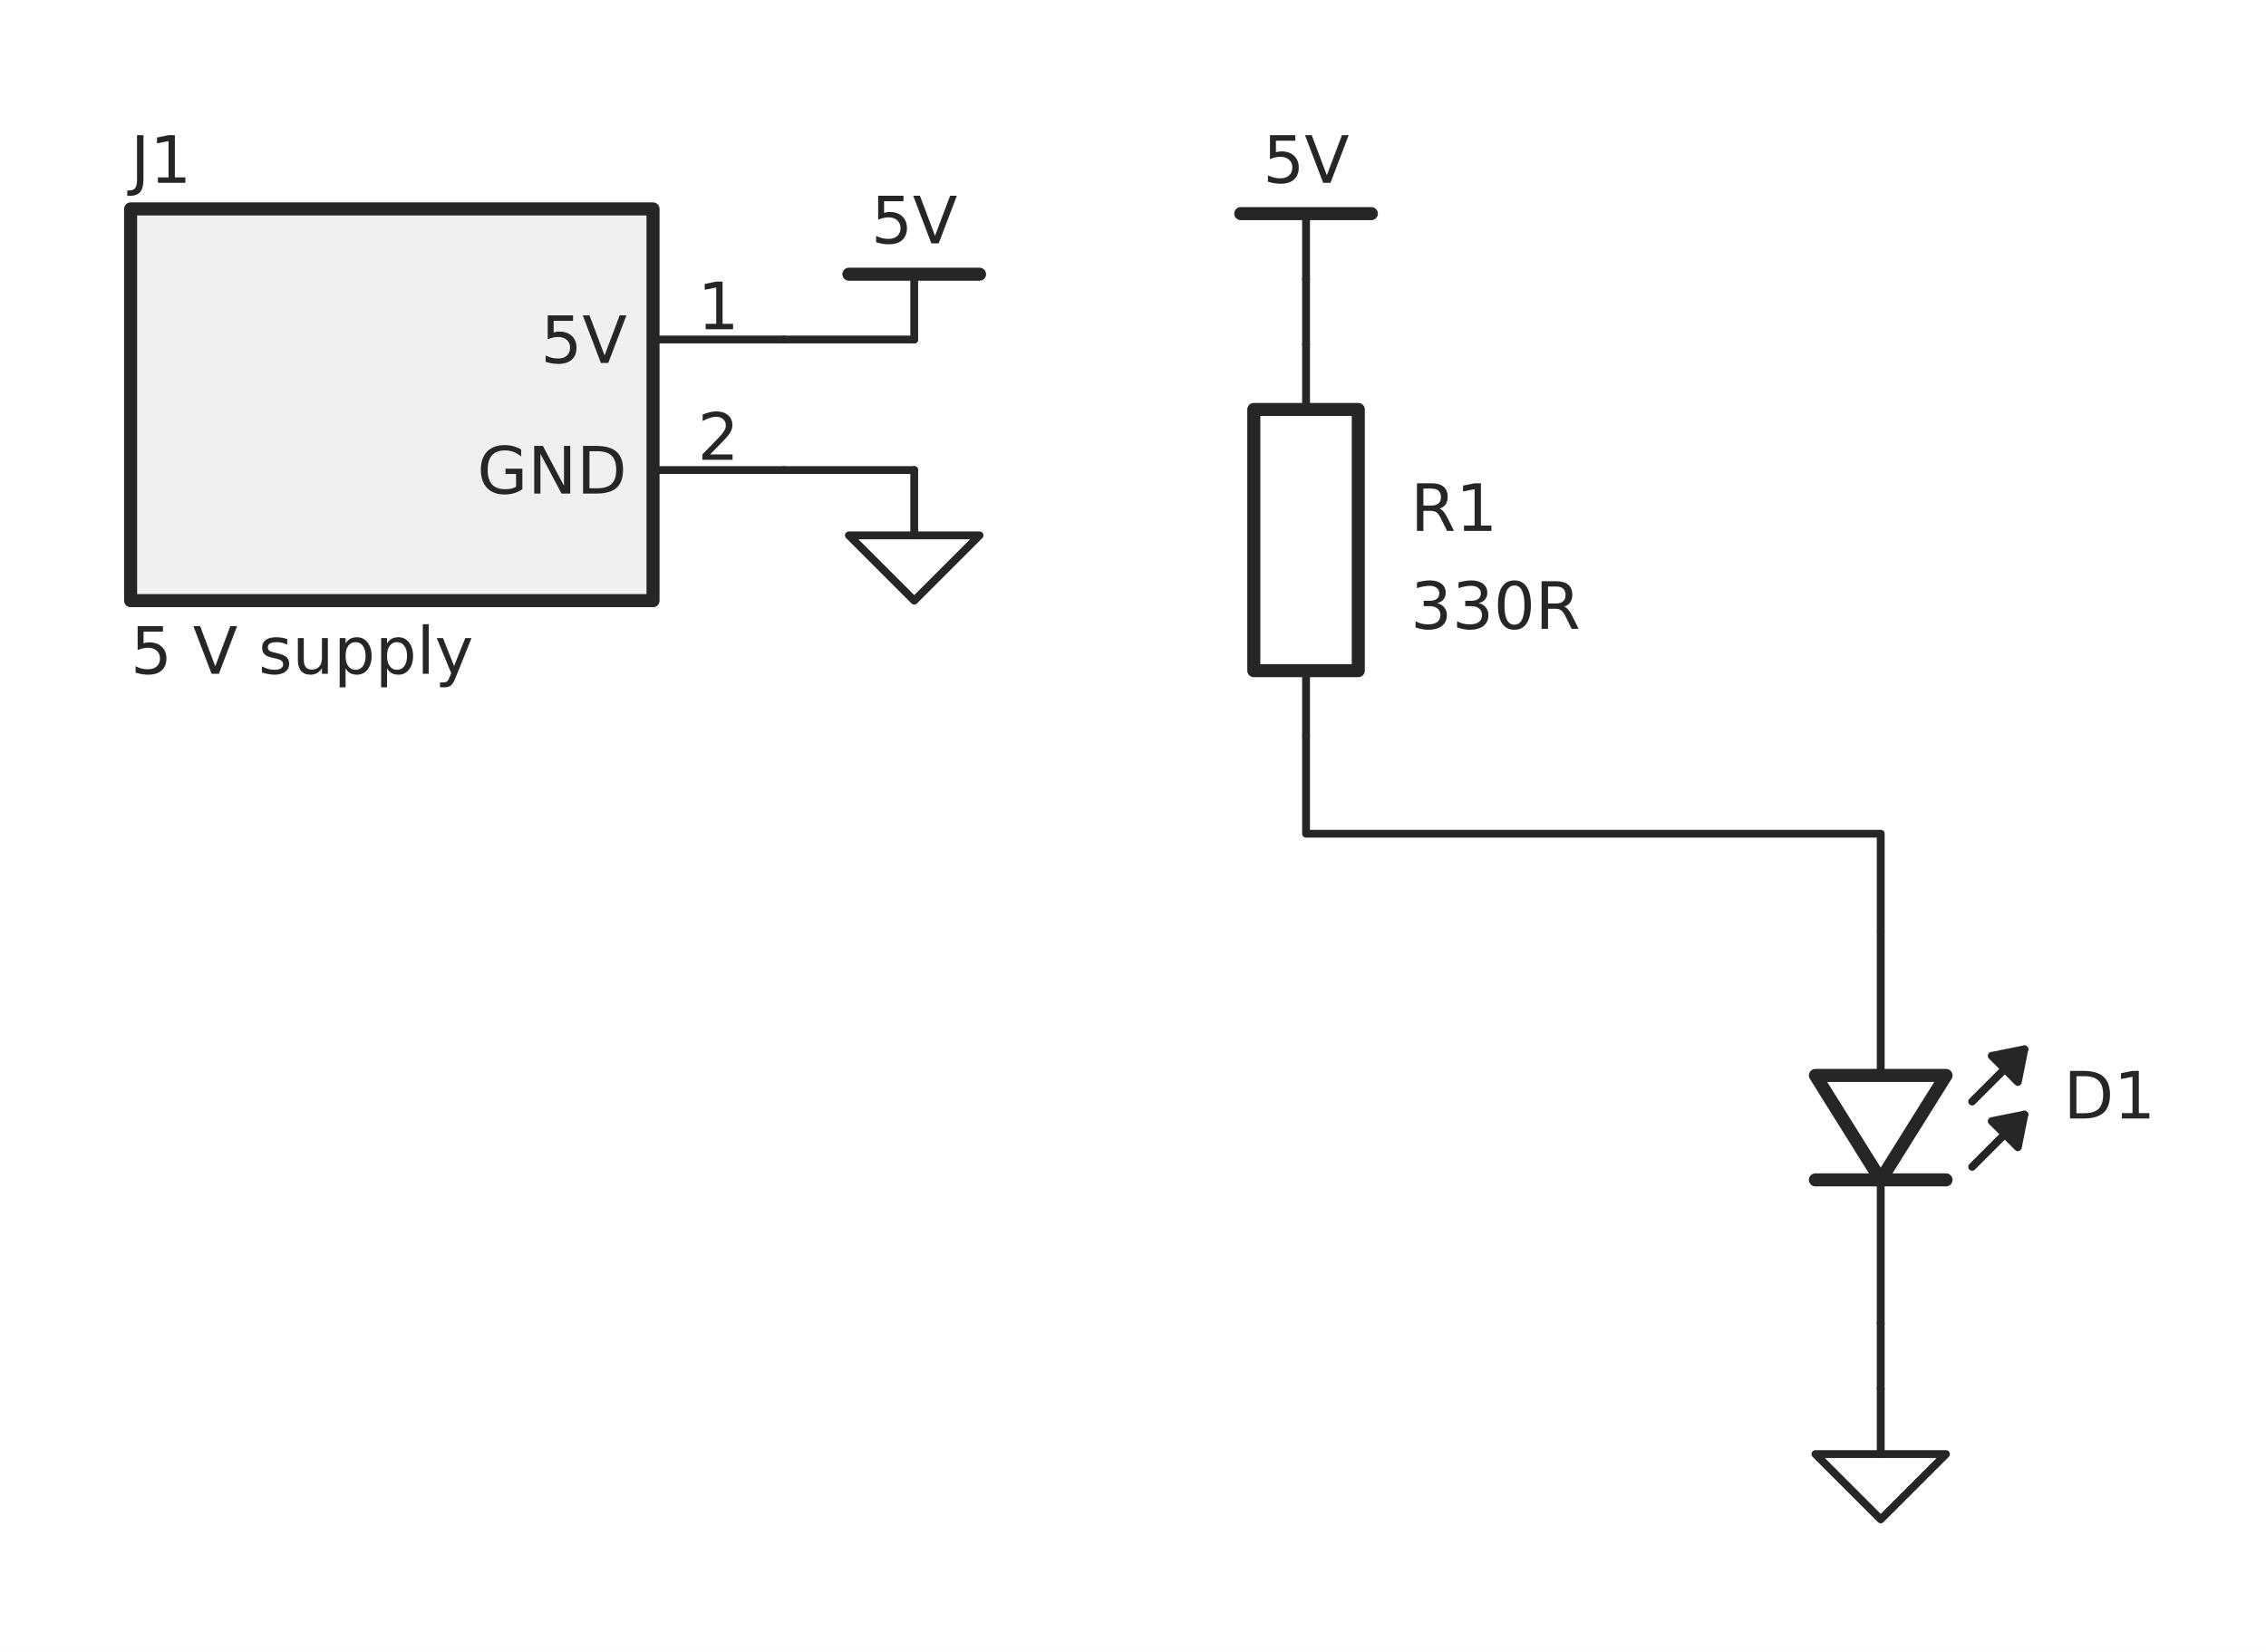
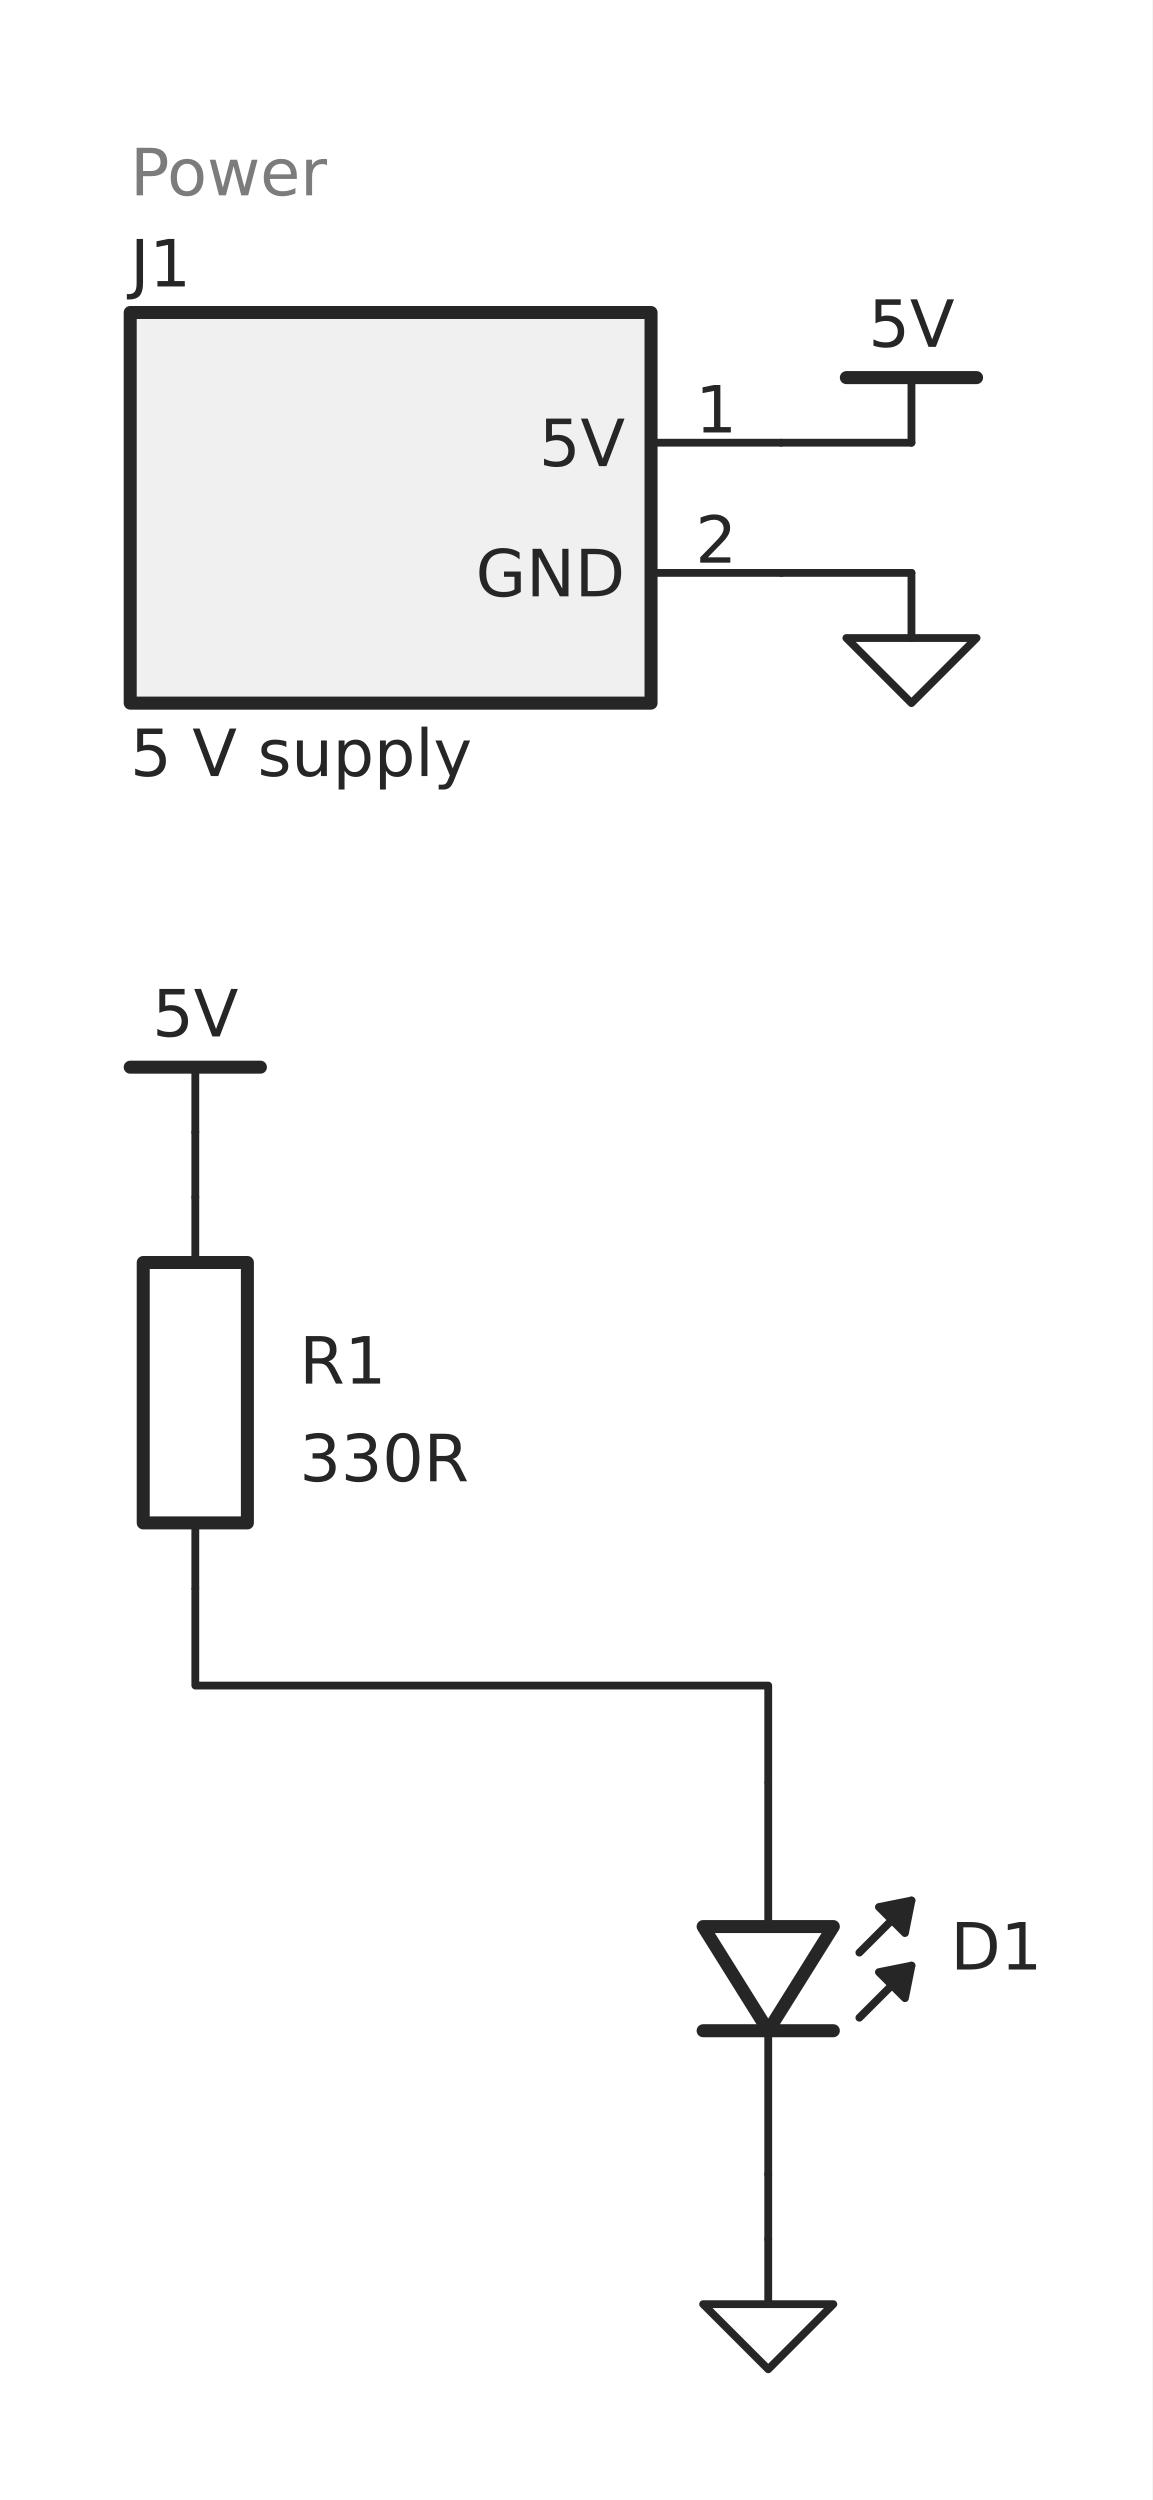
- <svg xmlns="http://www.w3.org/2000/svg" width="347" height="253" viewBox="0 0 347 253" font-family="DejaVu Sans, Helvetica, Arial, sans-serif" color="#262626">
+ <svg xmlns="http://www.w3.org/2000/svg" width="177" height="384" viewBox="0 0 177 384" font-family="DejaVu Sans, Helvetica, Arial, sans-serif" color="#262626">
  <rect width="100%" height="100%" fill="white" />
+   <text x="20.0" y="30.0" font-size="10.0" fill="currentColor" fill-opacity="0.6">Power</text>
  <g data-net="LED">
-     <polyline points="200.0,112.7 200.0,127.7 288.0,127.7 288.0,142.7" fill="none" stroke="currentColor" stroke-width="1.2" stroke-linejoin="round" />
+     <polyline points="30.0,243.9 30.0,258.9 118.0,258.9 118.0,273.9" fill="none" stroke="currentColor" stroke-width="1.2" stroke-linejoin="round" />
+   </g>
+   <g data-part="R1">
+     <polygon points="22,193.92 38,193.92 38,233.92 22,233.92" fill="none" stroke="currentColor" stroke-width="2" stroke-linejoin="round" stroke-linecap="round" />
+     <g data-pin="R1.1">
+       <polyline points="30,183.92 30,193.92" fill="none" stroke="currentColor" stroke-width="1.2" stroke-linejoin="round" stroke-linecap="round" />
+     </g>
+     <g data-pin="R1.2">
+       <polyline points="30,243.92 30,233.92" fill="none" stroke="currentColor" stroke-width="1.2" stroke-linejoin="round" stroke-linecap="round" />
+     </g>
+     <text x="46" y="212.52" font-size="10" text-anchor="start" fill="currentColor">R1</text>
+     <text x="46" y="227.52" font-size="10" text-anchor="start" fill="currentColor">330R</text>
+   </g>
+   <g data-net="5V">
+     <polyline points="30,183.92 30,173.92" fill="none" stroke="currentColor" stroke-width="1.2" stroke-linejoin="round" stroke-linecap="round" />
+     <polyline points="30,173.92 30,163.92" fill="none" stroke="currentColor" stroke-width="1.2" stroke-linejoin="round" stroke-linecap="round" />
+     <polyline points="20,163.92 40,163.92" fill="none" stroke="currentColor" stroke-width="2" stroke-linejoin="round" stroke-linecap="round" />
+     <text x="30" y="159.2" font-size="10" text-anchor="middle" fill="currentColor">5V</text>
+   </g>
+   <g data-part="D1">
+     <polygon points="108,295.92 128,295.92 118,311.92" fill="none" stroke="currentColor" stroke-width="2" stroke-linejoin="round" stroke-linecap="round" />
+     <polyline points="108,311.92 128,311.92" fill="none" stroke="currentColor" stroke-width="2" stroke-linejoin="round" stroke-linecap="round" />
+     <polyline points="132,299.92 140,291.92" fill="none" stroke="currentColor" stroke-width="1.2" stroke-linejoin="round" stroke-linecap="round" />
+     <polygon points="140,291.92 135,292.92 139,296.92" fill="currentColor" stroke="currentColor" stroke-width="1.2" stroke-linejoin="round" stroke-linecap="round" />
+     <polyline points="132,309.92 140,301.92" fill="none" stroke="currentColor" stroke-width="1.2" stroke-linejoin="round" stroke-linecap="round" />
+     <polygon points="140,301.92 135,302.92 139,306.92" fill="currentColor" stroke="currentColor" stroke-width="1.2" stroke-linejoin="round" stroke-linecap="round" />
+     <g data-pin="D1.1">
+       <polyline points="118,273.92 118,295.92" fill="none" stroke="currentColor" stroke-width="1.2" stroke-linejoin="round" stroke-linecap="round" />
+     </g>
+     <g data-pin="D1.2">
+       <polyline points="118,333.92 118,311.92" fill="none" stroke="currentColor" stroke-width="1.2" stroke-linejoin="round" stroke-linecap="round" />
+     </g>
+     <text x="146" y="302.52" font-size="10" text-anchor="start" fill="currentColor">D1</text>
+   </g>
+   <g data-net="GND">
+     <polyline points="118,333.92 118,343.92" fill="none" stroke="currentColor" stroke-width="1.2" stroke-linejoin="round" stroke-linecap="round" />
+     <polyline points="118,343.92 118,353.92" fill="none" stroke="currentColor" stroke-width="1.2" stroke-linejoin="round" stroke-linecap="round" />
+     <polygon points="108,353.92 128,353.92 118,363.92" fill="none" stroke="currentColor" stroke-width="1.2" stroke-linejoin="round" stroke-linecap="round" />
  </g>
  <g data-part="J1">
-     <polygon points="20,32 100,32 100,92 20,92" fill="currentColor" fill-opacity="0.07" stroke="currentColor" stroke-width="2" stroke-linejoin="round" stroke-linecap="round" />
+     <polygon points="20,48 100,48 100,108 20,108" fill="currentColor" fill-opacity="0.07" stroke="currentColor" stroke-width="2" stroke-linejoin="round" stroke-linecap="round" />
    <g data-pin="J1.1">
-       <polyline points="120,52 100,52" fill="none" stroke="currentColor" stroke-width="1.2" stroke-linejoin="round" stroke-linecap="round" />
-       <text x="96" y="55.6" font-size="10" text-anchor="end" fill="currentColor">5V</text>
-       <text x="110" y="50.43" font-size="10" text-anchor="middle" fill="currentColor">1</text>
+       <polyline points="120,68 100,68" fill="none" stroke="currentColor" stroke-width="1.2" stroke-linejoin="round" stroke-linecap="round" />
+       <text x="96" y="71.6" font-size="10" text-anchor="end" fill="currentColor">5V</text>
+       <text x="110" y="66.43" font-size="10" text-anchor="middle" fill="currentColor">1</text>
    </g>
    <g data-pin="J1.2">
-       <polyline points="120,72 100,72" fill="none" stroke="currentColor" stroke-width="1.2" stroke-linejoin="round" stroke-linecap="round" />
-       <text x="96" y="75.6" font-size="10" text-anchor="end" fill="currentColor">GND</text>
-       <text x="110" y="70.43" font-size="10" text-anchor="middle" fill="currentColor">2</text>
+       <polyline points="120,88 100,88" fill="none" stroke="currentColor" stroke-width="1.2" stroke-linejoin="round" stroke-linecap="round" />
+       <text x="96" y="91.6" font-size="10" text-anchor="end" fill="currentColor">GND</text>
+       <text x="110" y="86.43" font-size="10" text-anchor="middle" fill="currentColor">2</text>
    </g>
-     <text x="20" y="28" font-size="10" text-anchor="start" fill="currentColor">J1</text>
-     <text x="20" y="103.2" font-size="10" text-anchor="start" fill="currentColor">5 V supply</text>
+     <text x="20" y="44" font-size="10" text-anchor="start" fill="currentColor">J1</text>
+     <text x="20" y="119.2" font-size="10" text-anchor="start" fill="currentColor">5 V supply</text>
  </g>
  <g data-net="5V">
-     <polyline points="120,52 140,52" fill="none" stroke="currentColor" stroke-width="1.2" stroke-linejoin="round" stroke-linecap="round" />
-     <polyline points="140,52 140,42" fill="none" stroke="currentColor" stroke-width="1.2" stroke-linejoin="round" stroke-linecap="round" />
-     <polyline points="130,42 150,42" fill="none" stroke="currentColor" stroke-width="2" stroke-linejoin="round" stroke-linecap="round" />
-     <text x="140" y="37.28" font-size="10" text-anchor="middle" fill="currentColor">5V</text>
+     <polyline points="120,68 140,68" fill="none" stroke="currentColor" stroke-width="1.2" stroke-linejoin="round" stroke-linecap="round" />
+     <polyline points="140,68 140,58" fill="none" stroke="currentColor" stroke-width="1.2" stroke-linejoin="round" stroke-linecap="round" />
+     <polyline points="130,58 150,58" fill="none" stroke="currentColor" stroke-width="2" stroke-linejoin="round" stroke-linecap="round" />
+     <text x="140" y="53.28" font-size="10" text-anchor="middle" fill="currentColor">5V</text>
  </g>
  <g data-net="GND">
-     <polyline points="120,72 140,72" fill="none" stroke="currentColor" stroke-width="1.2" stroke-linejoin="round" stroke-linecap="round" />
-     <polyline points="140,72 140,82" fill="none" stroke="currentColor" stroke-width="1.2" stroke-linejoin="round" stroke-linecap="round" />
-     <polygon points="130,82 150,82 140,92" fill="none" stroke="currentColor" stroke-width="1.2" stroke-linejoin="round" stroke-linecap="round" />
-   </g>
-   <g data-part="R1">
-     <polygon points="192,62.72 208,62.72 208,102.72 192,102.72" fill="none" stroke="currentColor" stroke-width="2" stroke-linejoin="round" stroke-linecap="round" />
-     <g data-pin="R1.1">
-       <polyline points="200,52.72 200,62.72" fill="none" stroke="currentColor" stroke-width="1.2" stroke-linejoin="round" stroke-linecap="round" />
-     </g>
-     <g data-pin="R1.2">
-       <polyline points="200,112.72 200,102.72" fill="none" stroke="currentColor" stroke-width="1.2" stroke-linejoin="round" stroke-linecap="round" />
-     </g>
-     <text x="216" y="81.32" font-size="10" text-anchor="start" fill="currentColor">R1</text>
-     <text x="216" y="96.32" font-size="10" text-anchor="start" fill="currentColor">330R</text>
-   </g>
-   <g data-net="5V">
-     <polyline points="200,52.72 200,42.72" fill="none" stroke="currentColor" stroke-width="1.2" stroke-linejoin="round" stroke-linecap="round" />
-     <polyline points="200,42.72 200,32.72" fill="none" stroke="currentColor" stroke-width="1.2" stroke-linejoin="round" stroke-linecap="round" />
-     <polyline points="190,32.72 210,32.72" fill="none" stroke="currentColor" stroke-width="2" stroke-linejoin="round" stroke-linecap="round" />
-     <text x="200" y="28" font-size="10" text-anchor="middle" fill="currentColor">5V</text>
-   </g>
-   <g data-part="D1">
-     <polygon points="278,164.72 298,164.72 288,180.72" fill="none" stroke="currentColor" stroke-width="2" stroke-linejoin="round" stroke-linecap="round" />
-     <polyline points="278,180.72 298,180.72" fill="none" stroke="currentColor" stroke-width="2" stroke-linejoin="round" stroke-linecap="round" />
-     <polyline points="302,168.72 310,160.72" fill="none" stroke="currentColor" stroke-width="1.2" stroke-linejoin="round" stroke-linecap="round" />
-     <polygon points="310,160.72 305,161.72 309,165.72" fill="currentColor" stroke="currentColor" stroke-width="1.2" stroke-linejoin="round" stroke-linecap="round" />
-     <polyline points="302,178.72 310,170.72" fill="none" stroke="currentColor" stroke-width="1.2" stroke-linejoin="round" stroke-linecap="round" />
-     <polygon points="310,170.72 305,171.72 309,175.72" fill="currentColor" stroke="currentColor" stroke-width="1.2" stroke-linejoin="round" stroke-linecap="round" />
-     <g data-pin="D1.1">
-       <polyline points="288,142.72 288,164.72" fill="none" stroke="currentColor" stroke-width="1.2" stroke-linejoin="round" stroke-linecap="round" />
-     </g>
-     <g data-pin="D1.2">
-       <polyline points="288,202.72 288,180.72" fill="none" stroke="currentColor" stroke-width="1.2" stroke-linejoin="round" stroke-linecap="round" />
-     </g>
-     <text x="316" y="171.32" font-size="10" text-anchor="start" fill="currentColor">D1</text>
-   </g>
-   <g data-net="GND">
-     <polyline points="288,202.72 288,212.72" fill="none" stroke="currentColor" stroke-width="1.2" stroke-linejoin="round" stroke-linecap="round" />
-     <polyline points="288,212.72 288,222.72" fill="none" stroke="currentColor" stroke-width="1.2" stroke-linejoin="round" stroke-linecap="round" />
-     <polygon points="278,222.72 298,222.72 288,232.72" fill="none" stroke="currentColor" stroke-width="1.2" stroke-linejoin="round" stroke-linecap="round" />
+     <polyline points="120,88 140,88" fill="none" stroke="currentColor" stroke-width="1.2" stroke-linejoin="round" stroke-linecap="round" />
+     <polyline points="140,88 140,98" fill="none" stroke="currentColor" stroke-width="1.2" stroke-linejoin="round" stroke-linecap="round" />
+     <polygon points="130,98 150,98 140,108" fill="none" stroke="currentColor" stroke-width="1.2" stroke-linejoin="round" stroke-linecap="round" />
  </g>
</svg>
